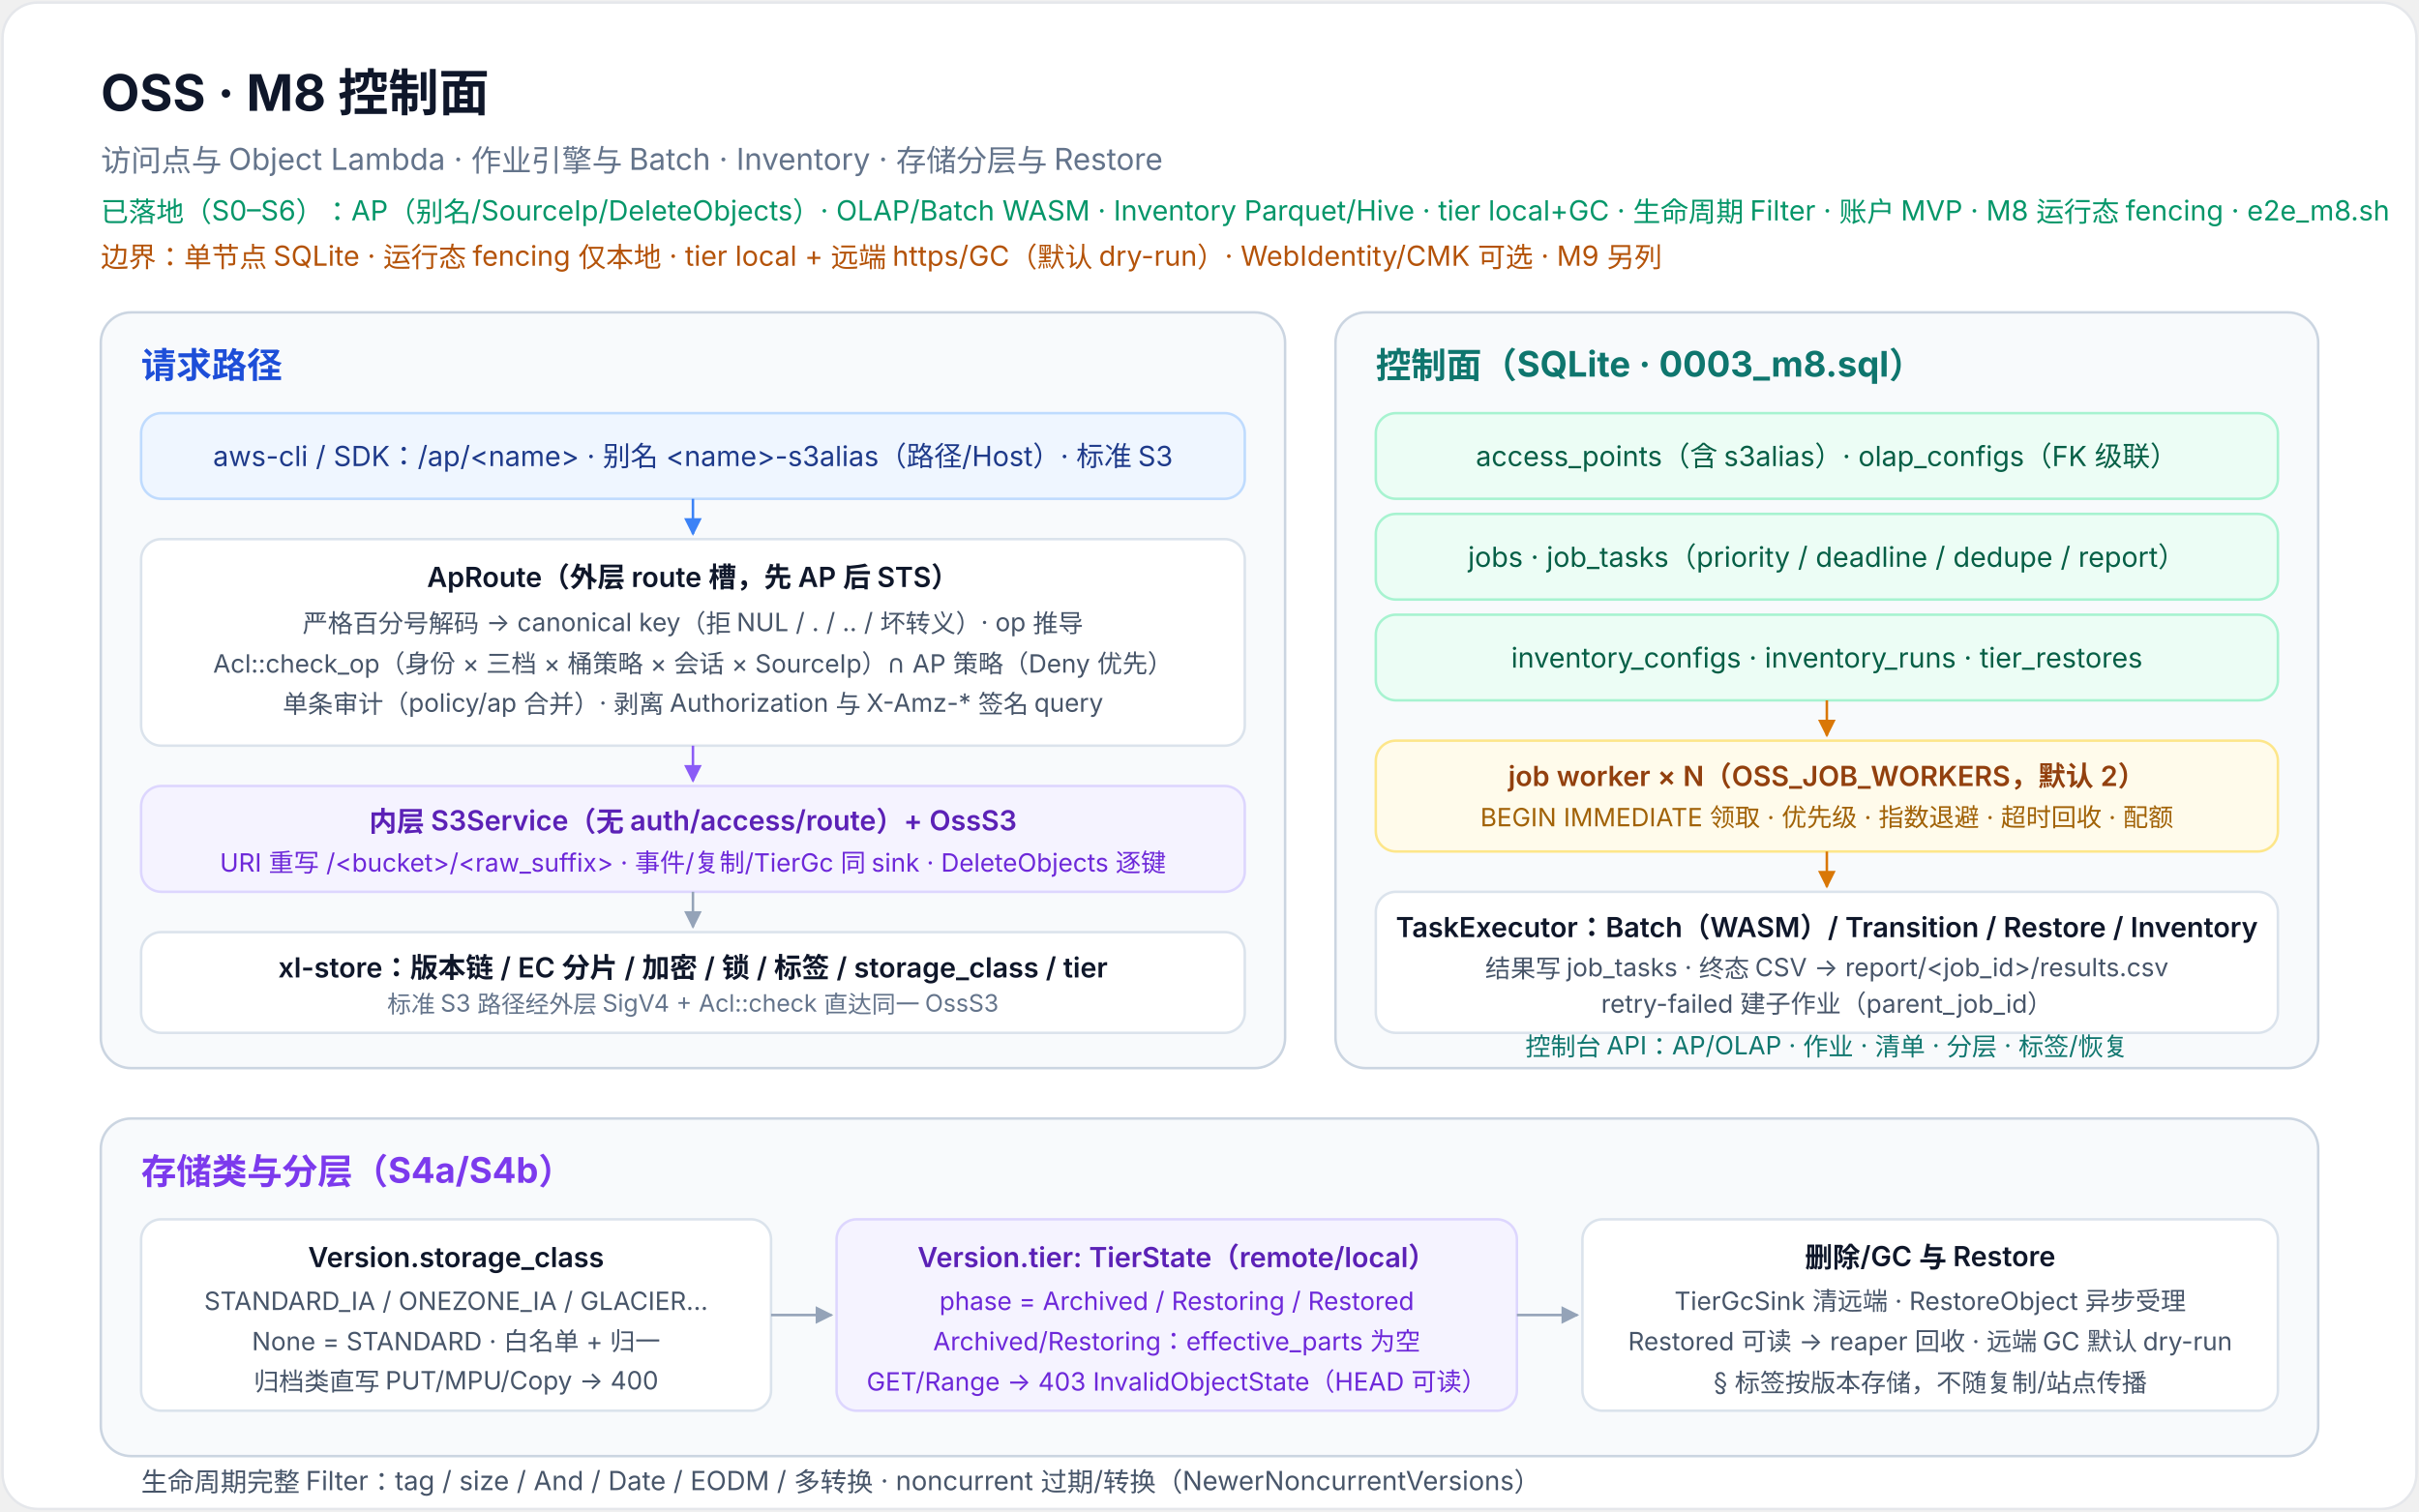
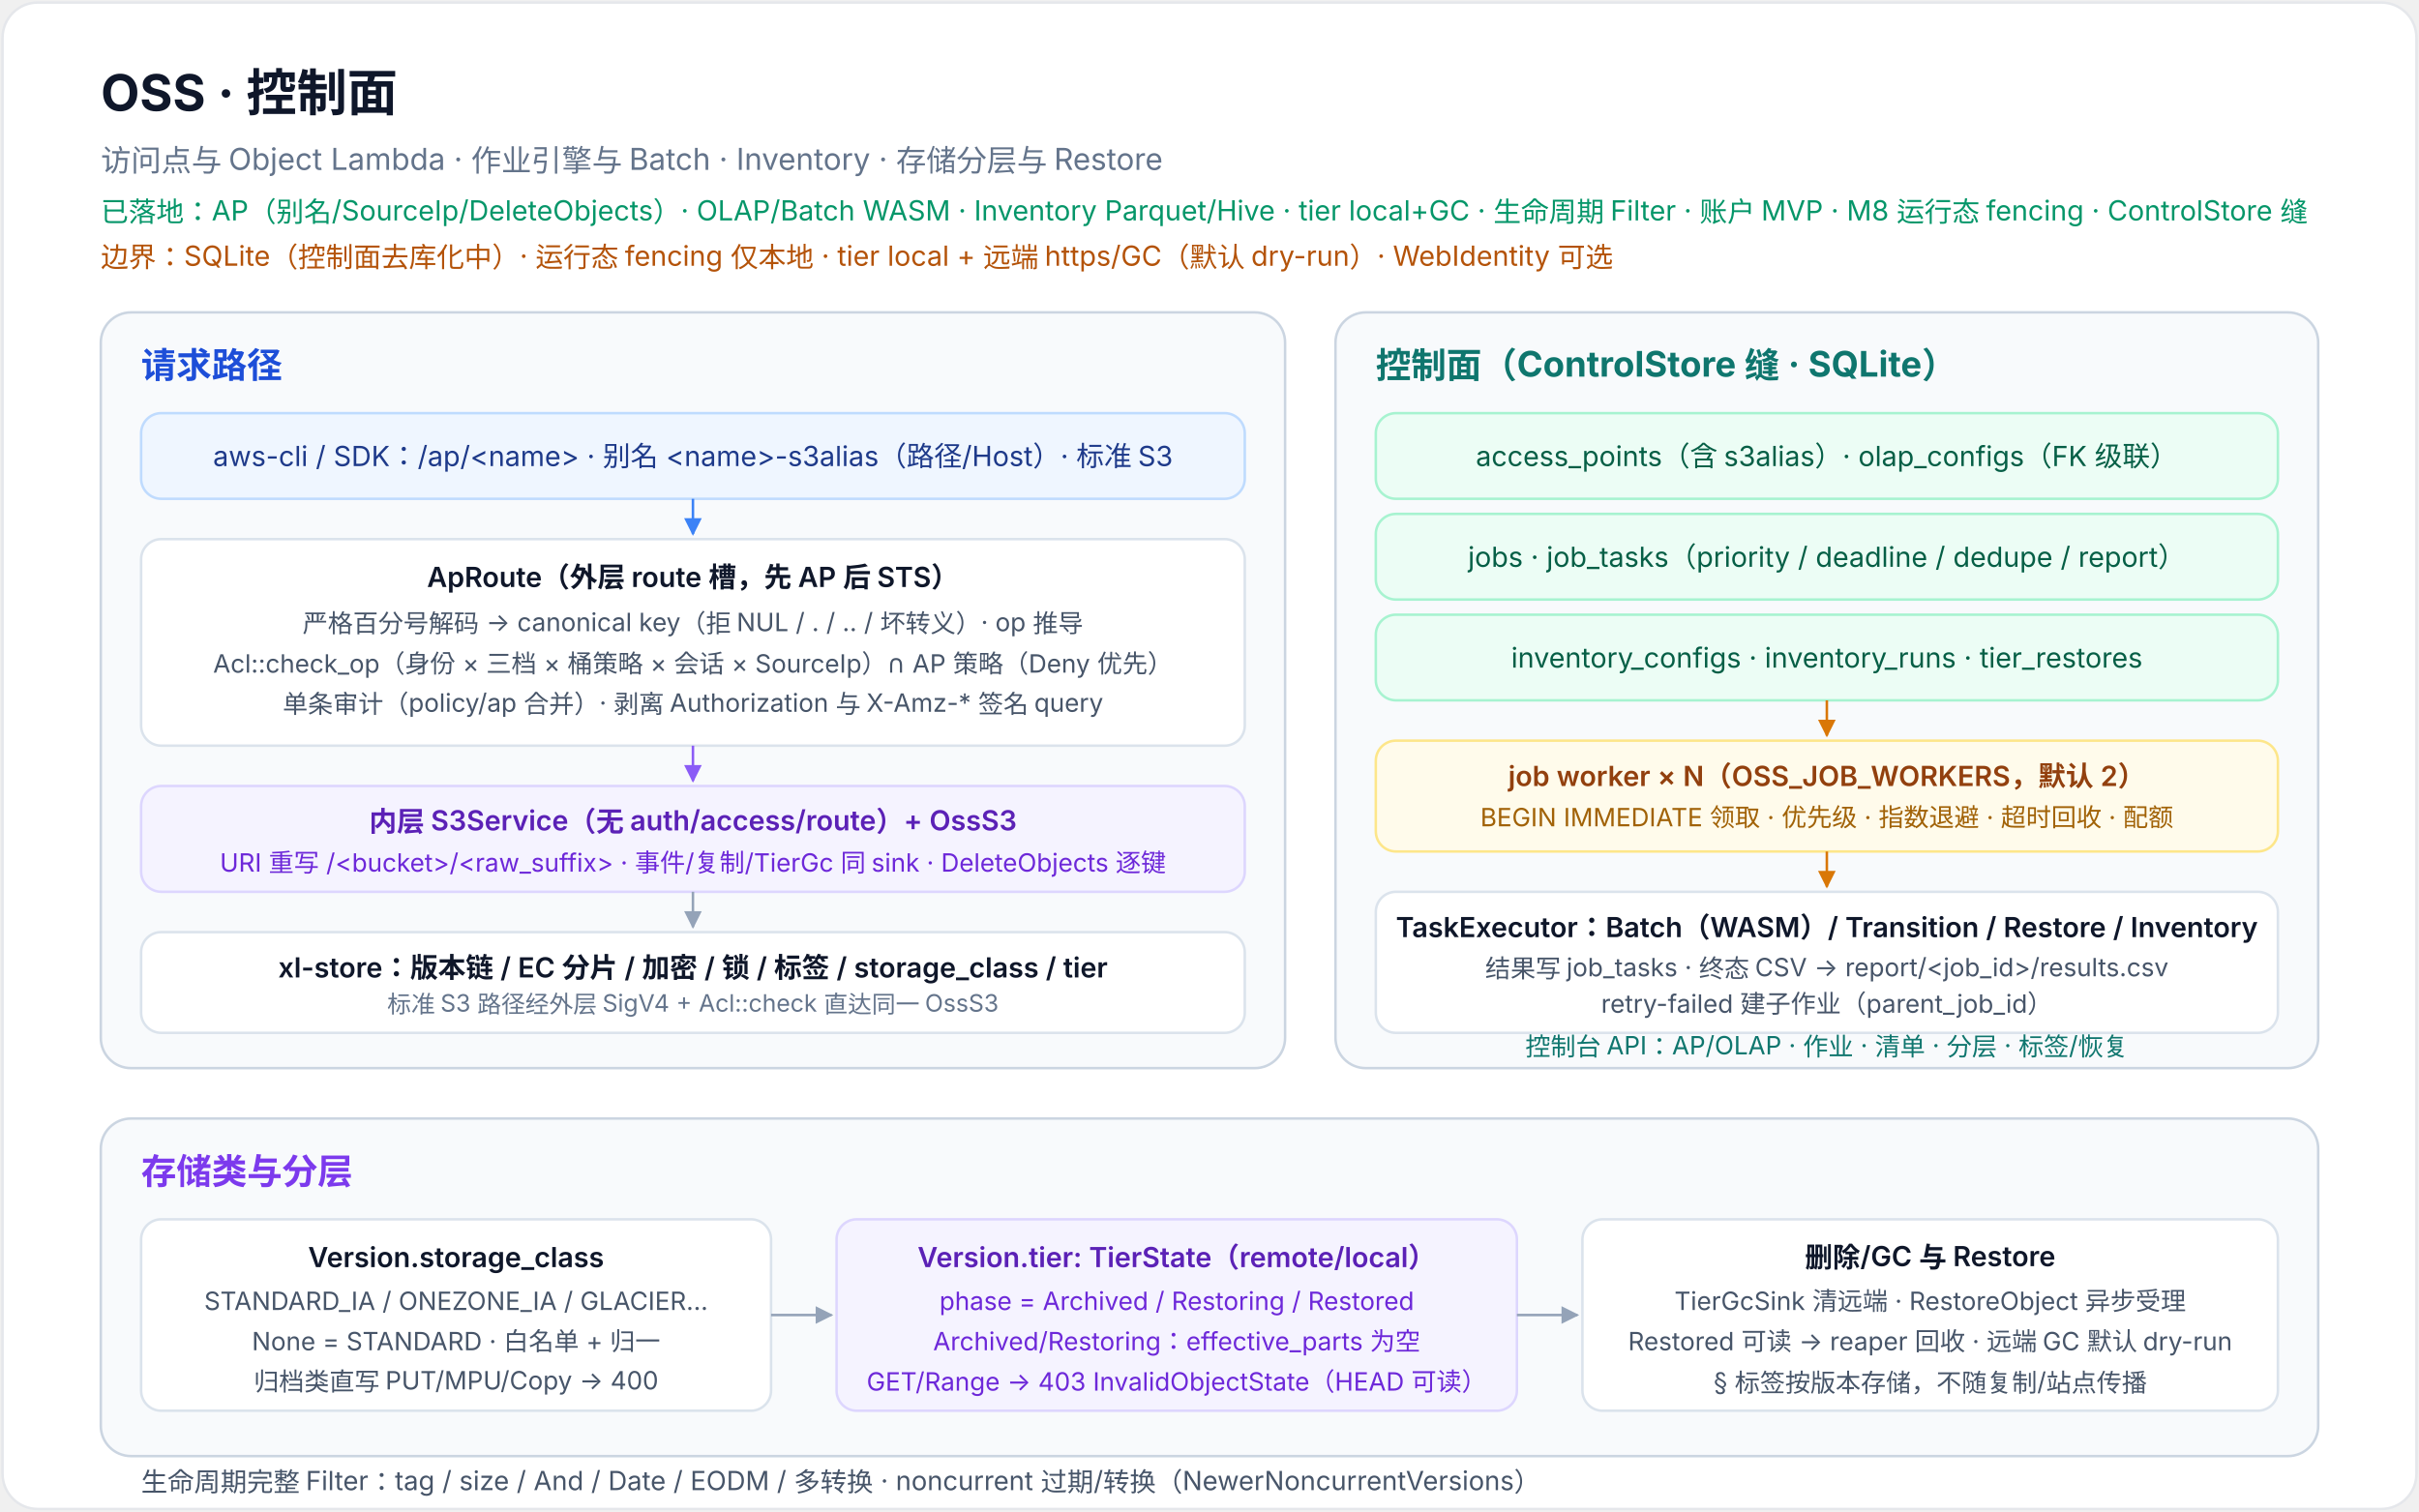
<svg xmlns="http://www.w3.org/2000/svg" viewBox="0 0 960 600" width="960" height="600" font-family="-apple-system, BlinkMacSystemFont, 'Segoe UI', 'Noto Sans SC', 'PingFang SC', 'Microsoft YaHei', sans-serif">
  <defs>
    <marker id="a" viewBox="0 0 10 10" refX="9" refY="5" markerWidth="7" markerHeight="7" orient="auto-start-reverse">
      <path d="M0,0 L10,5 L0,10 z" fill="#94a3b8" />
    </marker>
    <marker id="blue" viewBox="0 0 10 10" refX="9" refY="5" markerWidth="7" markerHeight="7" orient="auto-start-reverse">
      <path d="M0,0 L10,5 L0,10 z" fill="#3b82f6" />
    </marker>
    <marker id="violet" viewBox="0 0 10 10" refX="9" refY="5" markerWidth="7" markerHeight="7" orient="auto-start-reverse">
      <path d="M0,0 L10,5 L0,10 z" fill="#8b5cf6" />
    </marker>
    <marker id="amber" viewBox="0 0 10 10" refX="9" refY="5" markerWidth="7" markerHeight="7" orient="auto-start-reverse">
      <path d="M0,0 L10,5 L0,10 z" fill="#d97706" />
    </marker>
  </defs>
  <rect x="1" y="1" width="958" height="598" rx="14" fill="#ffffff" stroke="#e5e7eb" />
-   <text x="40" y="44" font-size="20" font-weight="700" fill="#0f172a">OSS · M8 控制面</text>
+   <text x="40" y="44" font-size="20" font-weight="700" fill="#0f172a">OSS · 控制面</text>
  <text x="40" y="68" font-size="12" fill="#64748b">访问点与 Object Lambda · 作业引擎与 Batch · Inventory · 存储分层与 Restore</text>
-   <text x="40" y="88" font-size="11" fill="#059669">已落地（S0–S6）：AP（别名/SourceIp/DeleteObjects）· OLAP/Batch WASM · Inventory Parquet/Hive · tier local+GC · 生命周期 Filter · 账户 MVP · M8 运行态 fencing · e2e_m8.sh</text>
-   <text x="40" y="106" font-size="11" fill="#b45309">边界：单节点 SQLite · 运行态 fencing 仅本地 · tier local + 远端 https/GC（默认 dry-run）· WebIdentity/CMK 可选 · M9 另列</text>
+   <text x="40" y="88" font-size="11" fill="#059669">已落地：AP（别名/SourceIp/DeleteObjects）· OLAP/Batch WASM · Inventory Parquet/Hive · tier local+GC · 生命周期 Filter · 账户 MVP · M8 运行态 fencing · ControlStore 缝</text>
+   <text x="40" y="106" font-size="11" fill="#b45309">边界：SQLite（控制面去库化中）· 运行态 fencing 仅本地 · tier local + 远端 https/GC（默认 dry-run）· WebIdentity 可选</text>
  <rect x="40" y="124" width="470" height="300" rx="12" fill="#f8fafc" stroke="#cbd5e1" />
  <text x="56" y="150" font-size="14" font-weight="700" fill="#1d4ed8">请求路径</text>
  <rect x="56" y="164" width="438" height="34" rx="8" fill="#eff6ff" stroke="#bfdbfe" />
  <text x="275" y="185" font-size="11" fill="#1e3a8a" text-anchor="middle">aws-cli / SDK：/ap/&lt;name&gt; · 别名 &lt;name&gt;-s3alias（路径/Host）· 标准 S3</text>
  <line x1="275" y1="198" x2="275" y2="212" stroke="#3b82f6" marker-end="url(#blue)" />
  <rect x="56" y="214" width="438" height="82" rx="8" fill="#ffffff" stroke="#dbe3ec" />
  <text x="275" y="233" font-size="11" font-weight="600" fill="#0f172a" text-anchor="middle">ApRoute（外层 route 槽，先 AP 后 STS）</text>
  <text x="275" y="251" font-size="10" fill="#475569" text-anchor="middle">严格百分号解码 → canonical key（拒 NUL / . / .. / 坏转义）· op 推导</text>
  <text x="275" y="267" font-size="10" fill="#475569" text-anchor="middle">Acl::check_op（身份 × 三档 × 桶策略 × 会话 × SourceIp）∩ AP 策略（Deny 优先）</text>
  <text x="275" y="283" font-size="10" fill="#475569" text-anchor="middle">单条审计（policy/ap 合并）· 剥离 Authorization 与 X-Amz-* 签名 query</text>
  <line x1="275" y1="296" x2="275" y2="310" stroke="#8b5cf6" marker-end="url(#violet)" />
  <rect x="56" y="312" width="438" height="42" rx="8" fill="#f5f3ff" stroke="#ddd6fe" />
  <text x="275" y="330" font-size="11" font-weight="600" fill="#5b21b6" text-anchor="middle">内层 S3Service（无 auth/access/route）+ OssS3</text>
  <text x="275" y="346" font-size="10" fill="#6d28d9" text-anchor="middle">URI 重写 /&lt;bucket&gt;/&lt;raw_suffix&gt; · 事件/复制/TierGc 同 sink · DeleteObjects 逐键</text>
  <line x1="275" y1="354" x2="275" y2="368" stroke="#94a3b8" marker-end="url(#a)" />
  <rect x="56" y="370" width="438" height="40" rx="8" fill="#ffffff" stroke="#dbe3ec" />
  <text x="275" y="388" font-size="11" font-weight="600" fill="#0f172a" text-anchor="middle">xl-store：版本链 / EC 分片 / 加密 / 锁 / 标签 / storage_class / tier</text>
  <text x="275" y="402" font-size="9.5" fill="#64748b" text-anchor="middle">标准 S3 路径经外层 SigV4 + Acl::check 直达同一 OssS3</text>
  <rect x="530" y="124" width="390" height="300" rx="12" fill="#f8fafc" stroke="#cbd5e1" />
-   <text x="546" y="150" font-size="14" font-weight="700" fill="#0f766e">控制面（SQLite · 0003_m8.sql）</text>
+   <text x="546" y="150" font-size="14" font-weight="700" fill="#0f766e">控制面（ControlStore 缝 · SQLite）</text>
  <rect x="546" y="164" width="358" height="34" rx="8" fill="#ecfdf5" stroke="#a7f3d0" />
  <text x="725" y="185" font-size="11" fill="#065f46" text-anchor="middle">access_points（含 s3alias）· olap_configs（FK 级联）</text>
  <rect x="546" y="204" width="358" height="34" rx="8" fill="#ecfdf5" stroke="#a7f3d0" />
  <text x="725" y="225" font-size="11" fill="#065f46" text-anchor="middle">jobs · job_tasks（priority / deadline / dedupe / report）</text>
  <rect x="546" y="244" width="358" height="34" rx="8" fill="#ecfdf5" stroke="#a7f3d0" />
  <text x="725" y="265" font-size="11" fill="#065f46" text-anchor="middle">inventory_configs · inventory_runs · tier_restores</text>
  <line x1="725" y1="278" x2="725" y2="292" stroke="#d97706" marker-end="url(#amber)" />
  <rect x="546" y="294" width="358" height="44" rx="8" fill="#fffbeb" stroke="#fde68a" />
  <text x="725" y="312" font-size="11" font-weight="600" fill="#92400e" text-anchor="middle">job worker × N（OSS_JOB_WORKERS，默认 2）</text>
  <text x="725" y="328" font-size="10" fill="#a16207" text-anchor="middle">BEGIN IMMEDIATE 领取 · 优先级 · 指数退避 · 超时回收 · 配额</text>
  <line x1="725" y1="338" x2="725" y2="352" stroke="#d97706" marker-end="url(#amber)" />
  <rect x="546" y="354" width="358" height="56" rx="8" fill="#ffffff" stroke="#dbe3ec" />
  <text x="725" y="372" font-size="11" font-weight="600" fill="#0f172a" text-anchor="middle">TaskExecutor：Batch（WASM）/ Transition / Restore / Inventory</text>
  <text x="725" y="388" font-size="10" fill="#475569" text-anchor="middle">结果写 job_tasks · 终态 CSV → report/&lt;job_id&gt;/results.csv</text>
  <text x="725" y="402" font-size="10" fill="#475569" text-anchor="middle">retry-failed 建子作业（parent_job_id）</text>
  <text x="725" y="419" font-size="10" fill="#0f766e" text-anchor="middle">控制台 API：AP/OLAP · 作业 · 清单 · 分层 · 标签/恢复</text>
  <rect x="40" y="444" width="880" height="134" rx="12" fill="#f8fafc" stroke="#cbd5e1" />
-   <text x="56" y="470" font-size="14" font-weight="700" fill="#7c3aed">存储类与分层（S4a/S4b）</text>
+   <text x="56" y="470" font-size="14" font-weight="700" fill="#7c3aed">存储类与分层</text>
  <rect x="56" y="484" width="250" height="76" rx="8" fill="#ffffff" stroke="#dbe3ec" />
  <text x="181" y="503" font-size="11" font-weight="600" fill="#0f172a" text-anchor="middle">Version.storage_class</text>
  <text x="181" y="520" font-size="10" fill="#475569" text-anchor="middle">STANDARD_IA / ONEZONE_IA / GLACIER…</text>
  <text x="181" y="536" font-size="10" fill="#475569" text-anchor="middle">None = STANDARD · 白名单 + 归一</text>
  <text x="181" y="552" font-size="10" fill="#475569" text-anchor="middle">归档类直写 PUT/MPU/Copy → 400</text>
  <line x1="306" y1="522" x2="330" y2="522" stroke="#94a3b8" marker-end="url(#a)" />
  <rect x="332" y="484" width="270" height="76" rx="8" fill="#f5f3ff" stroke="#ddd6fe" />
  <text x="467" y="503" font-size="11" font-weight="600" fill="#5b21b6" text-anchor="middle">Version.tier: TierState（remote/local）</text>
  <text x="467" y="520" font-size="10" fill="#6d28d9" text-anchor="middle">phase = Archived / Restoring / Restored</text>
  <text x="467" y="536" font-size="10" fill="#6d28d9" text-anchor="middle">Archived/Restoring：effective_parts 为空</text>
  <text x="467" y="552" font-size="10" fill="#6d28d9" text-anchor="middle">GET/Range → 403 InvalidObjectState（HEAD 可读）</text>
  <line x1="602" y1="522" x2="626" y2="522" stroke="#94a3b8" marker-end="url(#a)" />
  <rect x="628" y="484" width="276" height="76" rx="8" fill="#ffffff" stroke="#dbe3ec" />
  <text x="766" y="503" font-size="11" font-weight="600" fill="#0f172a" text-anchor="middle">删除/GC 与 Restore</text>
  <text x="766" y="520" font-size="10" fill="#475569" text-anchor="middle">TierGcSink 清远端 · RestoreObject 异步受理</text>
  <text x="766" y="536" font-size="10" fill="#475569" text-anchor="middle">Restored 可读 → reaper 回收 · 远端 GC 默认 dry-run</text>
  <text x="766" y="552" font-size="10" fill="#475569" text-anchor="middle">§ 标签按版本存储，不随复制/站点传播</text>
  <text x="56" y="592" font-size="10.5" fill="#475569">生命周期完整 Filter：tag / size / And / Date / EODM / 多转换 · noncurrent 过期/转换（NewerNoncurrentVersions）</text>
</svg>
